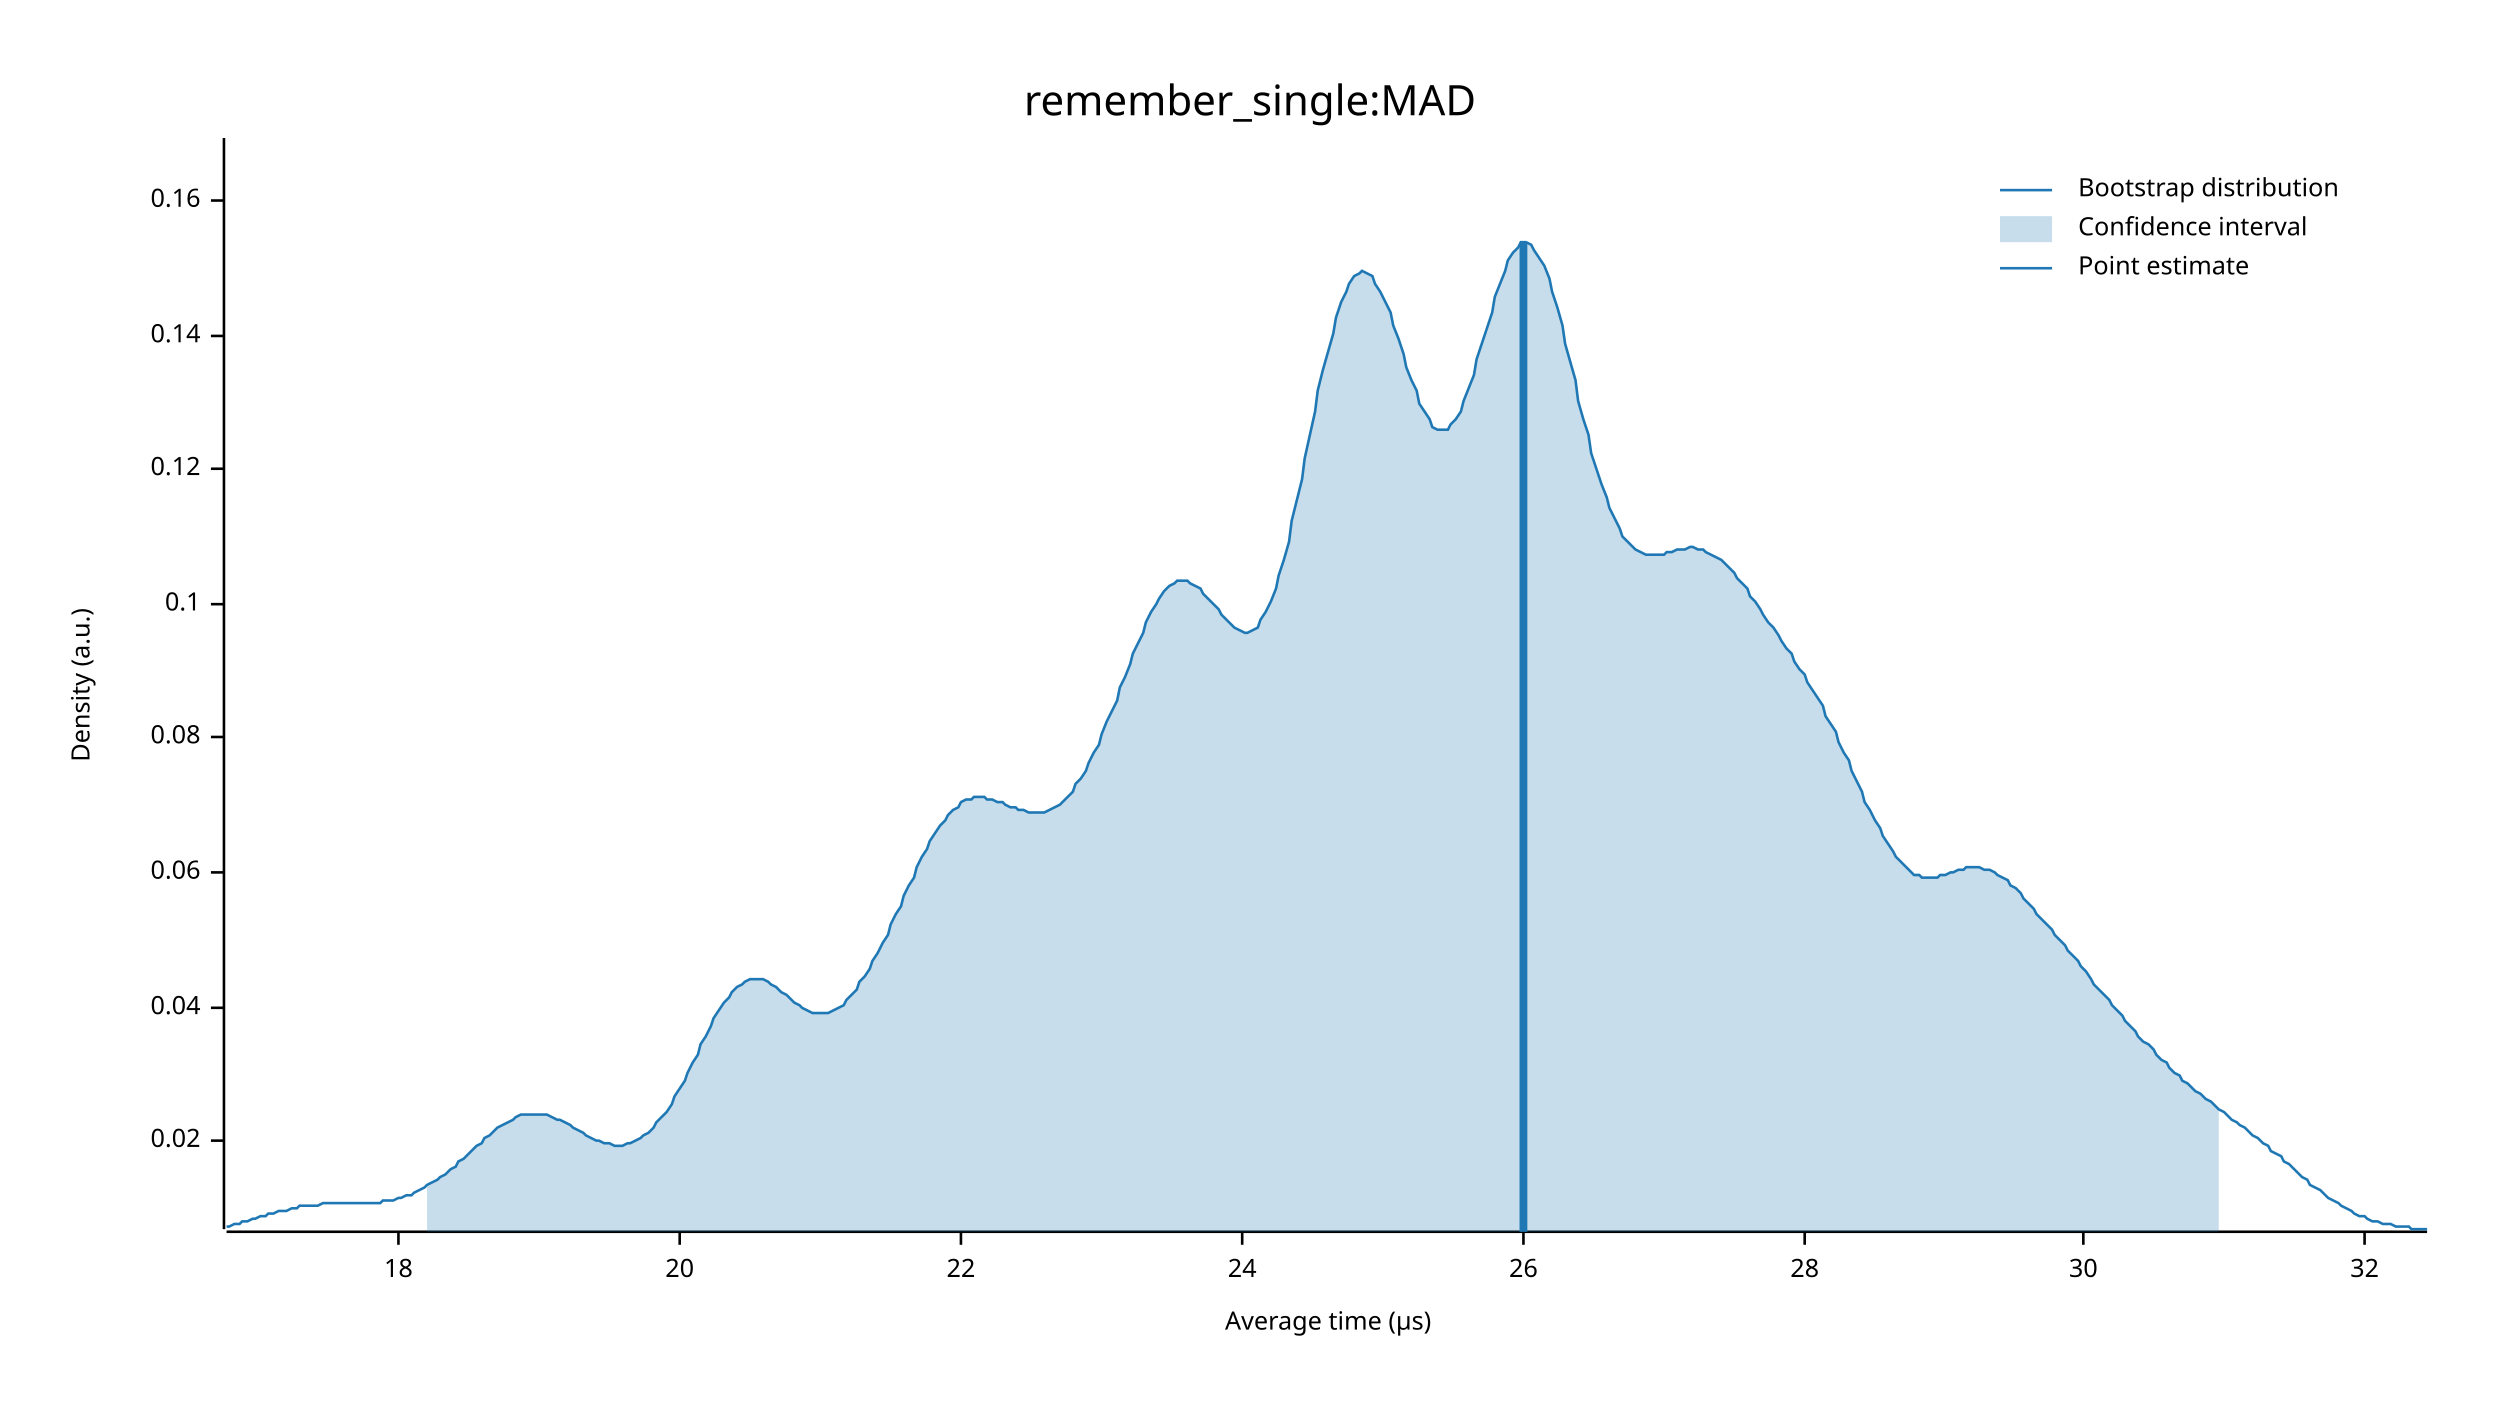
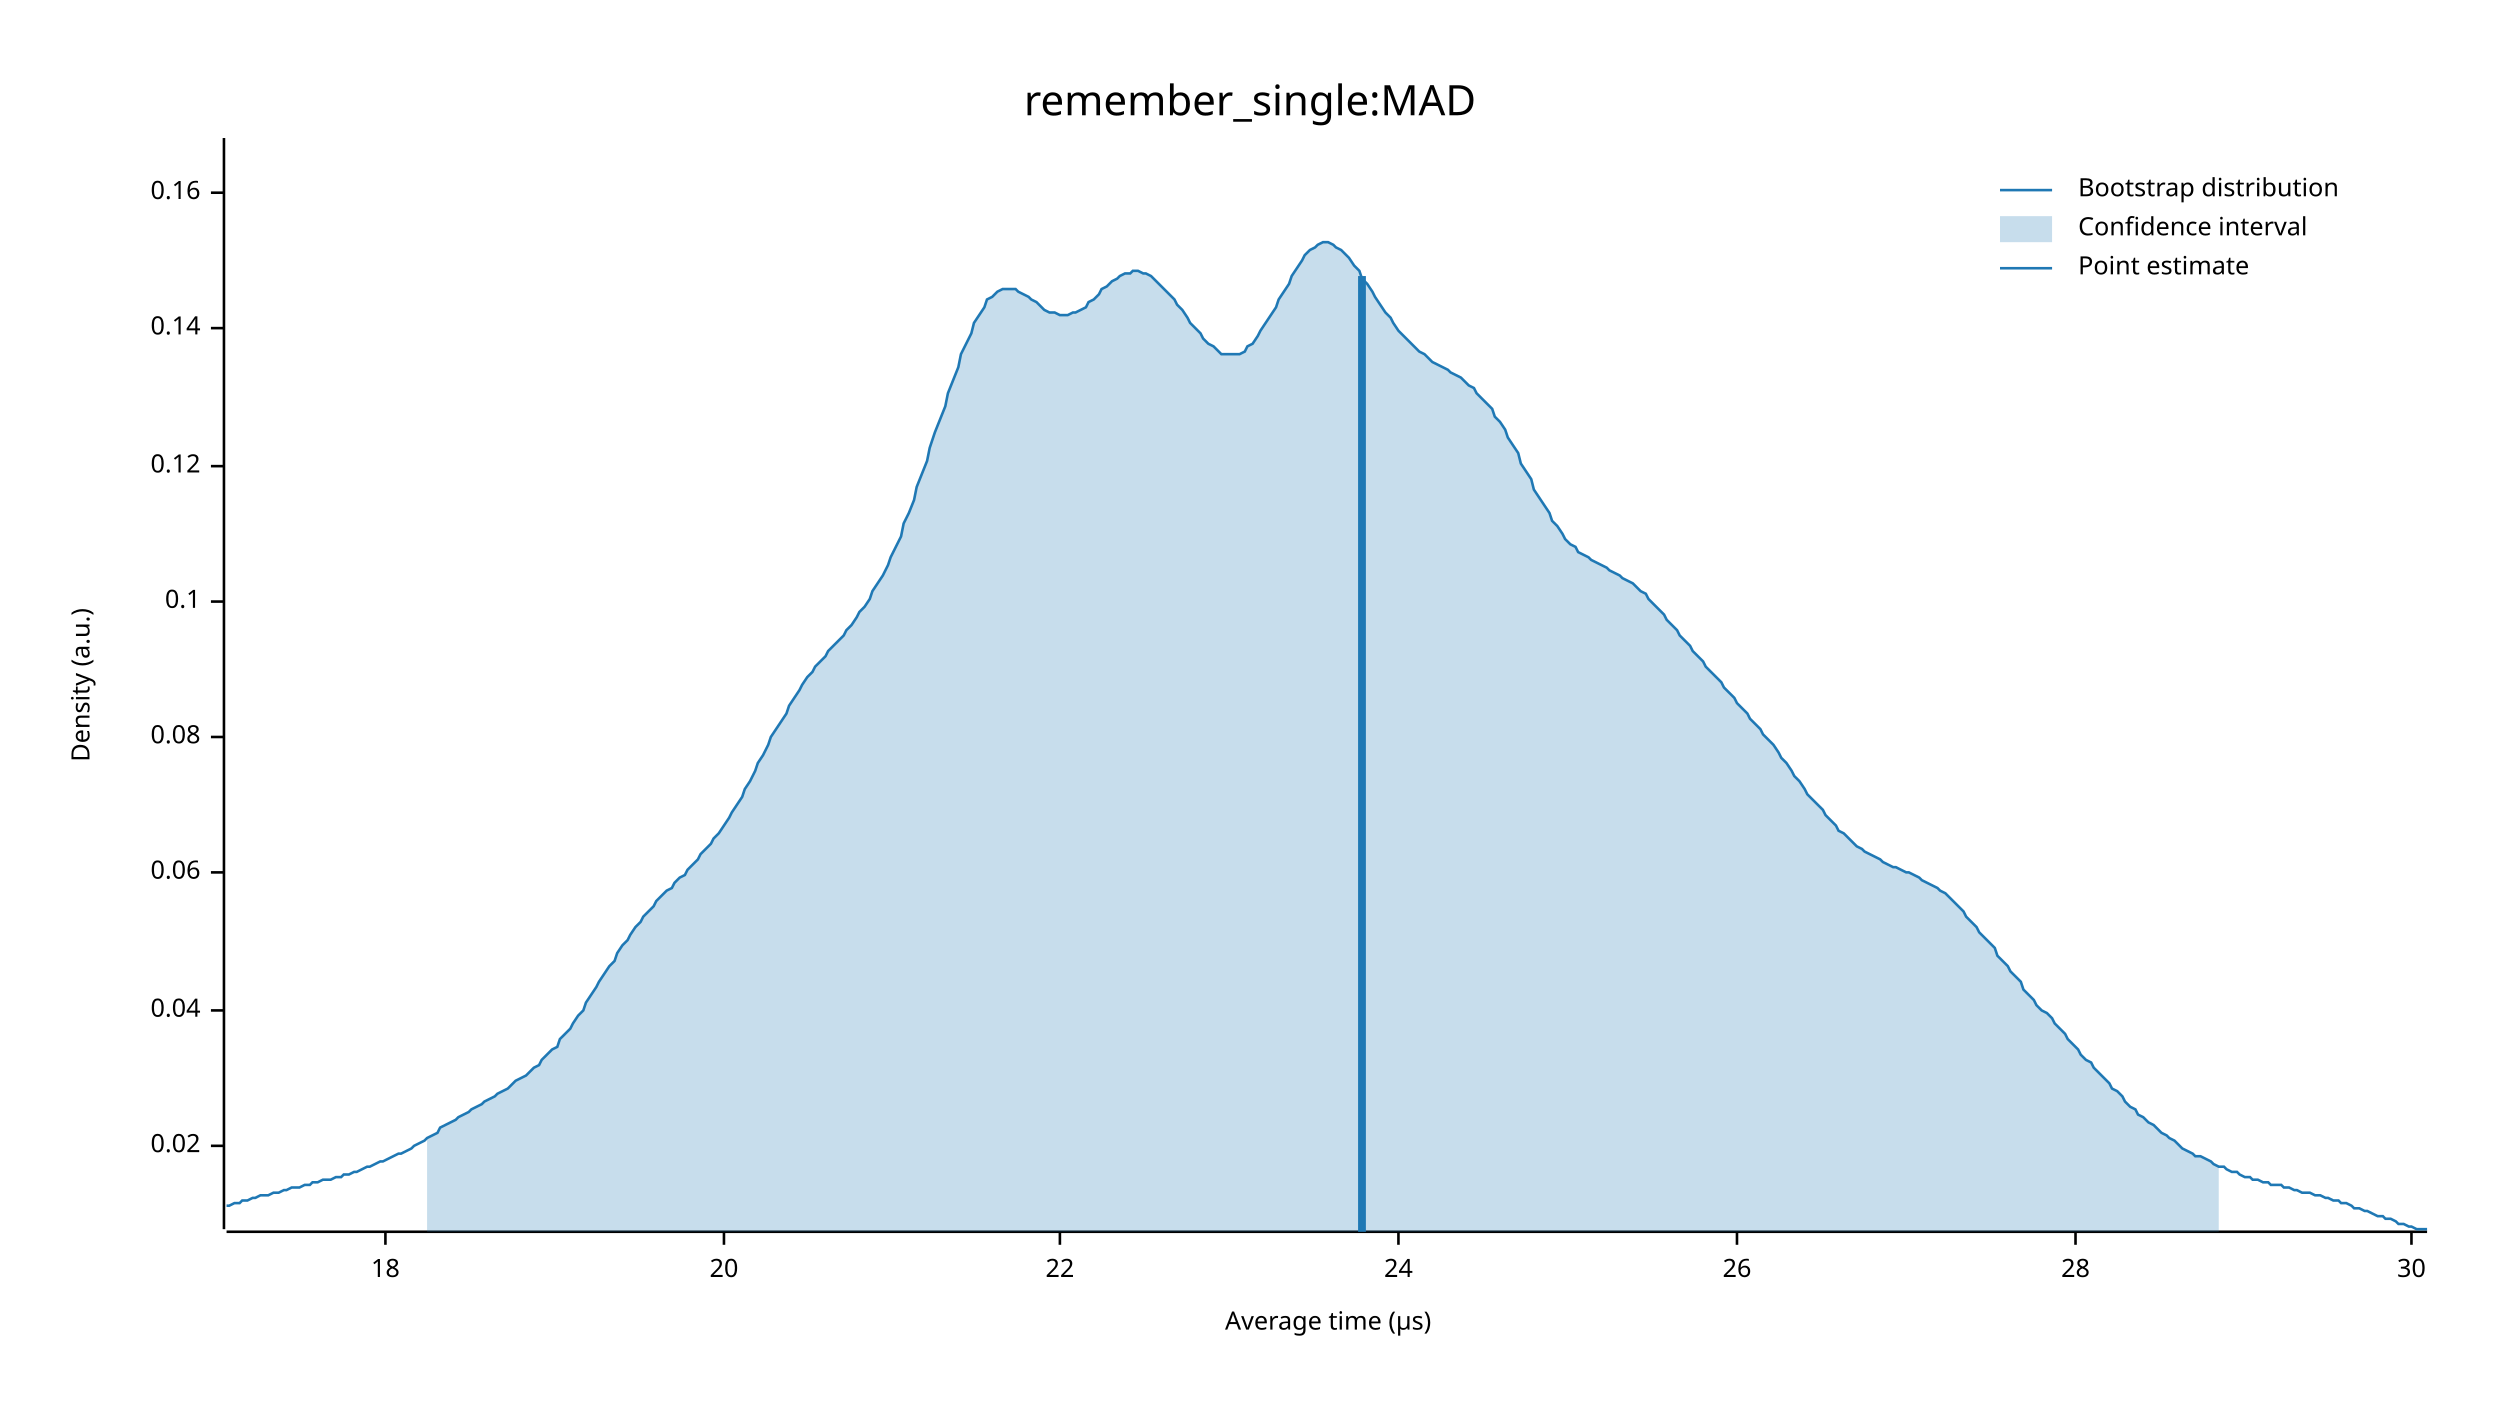
<svg xmlns="http://www.w3.org/2000/svg" width="960" height="540" viewBox="0 0 960 540">
  <text x="480" y="32" dy="0.76em" text-anchor="middle" font-family="sans-serif" font-size="16.129" opacity="1" fill="#000000">
remember_single:MAD
</text>
  <text x="27" y="263" dy="0.76em" text-anchor="middle" font-family="sans-serif" font-size="9.677" opacity="1" fill="#000000" transform="rotate(270, 27, 263)">
Density (a.u.)
</text>
  <text x="510" y="513" dy="-0.5ex" text-anchor="middle" font-family="sans-serif" font-size="9.677" opacity="1" fill="#000000">
Average time (µs)
</text>
  <polyline fill="none" opacity="1" stroke="#000000" stroke-width="1" points="86,53 86,472 " />
-   <text x="77" y="438" dy="0.5ex" text-anchor="end" font-family="sans-serif" font-size="9.677" opacity="1" fill="#000000">
+   <text x="77" y="440" dy="0.5ex" text-anchor="end" font-family="sans-serif" font-size="9.677" opacity="1" fill="#000000">
0.02
</text>
-   <polyline fill="none" opacity="1" stroke="#000000" stroke-width="1" points="81,438 86,438 " />
-   <text x="77" y="387" dy="0.5ex" text-anchor="end" font-family="sans-serif" font-size="9.677" opacity="1" fill="#000000">
+   <polyline fill="none" opacity="1" stroke="#000000" stroke-width="1" points="81,440 86,440 " />
+   <text x="77" y="388" dy="0.5ex" text-anchor="end" font-family="sans-serif" font-size="9.677" opacity="1" fill="#000000">
0.04
</text>
-   <polyline fill="none" opacity="1" stroke="#000000" stroke-width="1" points="81,387 86,387 " />
+   <polyline fill="none" opacity="1" stroke="#000000" stroke-width="1" points="81,388 86,388 " />
  <text x="77" y="335" dy="0.5ex" text-anchor="end" font-family="sans-serif" font-size="9.677" opacity="1" fill="#000000">
0.06
</text>
  <polyline fill="none" opacity="1" stroke="#000000" stroke-width="1" points="81,335 86,335 " />
  <text x="77" y="283" dy="0.5ex" text-anchor="end" font-family="sans-serif" font-size="9.677" opacity="1" fill="#000000">
0.08
</text>
  <polyline fill="none" opacity="1" stroke="#000000" stroke-width="1" points="81,283 86,283 " />
-   <text x="77" y="232" dy="0.5ex" text-anchor="end" font-family="sans-serif" font-size="9.677" opacity="1" fill="#000000">
+   <text x="77" y="231" dy="0.5ex" text-anchor="end" font-family="sans-serif" font-size="9.677" opacity="1" fill="#000000">
0.1
</text>
-   <polyline fill="none" opacity="1" stroke="#000000" stroke-width="1" points="81,232 86,232 " />
-   <text x="77" y="180" dy="0.5ex" text-anchor="end" font-family="sans-serif" font-size="9.677" opacity="1" fill="#000000">
+   <polyline fill="none" opacity="1" stroke="#000000" stroke-width="1" points="81,231 86,231 " />
+   <text x="77" y="179" dy="0.5ex" text-anchor="end" font-family="sans-serif" font-size="9.677" opacity="1" fill="#000000">
0.12
</text>
-   <polyline fill="none" opacity="1" stroke="#000000" stroke-width="1" points="81,180 86,180 " />
-   <text x="77" y="129" dy="0.5ex" text-anchor="end" font-family="sans-serif" font-size="9.677" opacity="1" fill="#000000">
+   <polyline fill="none" opacity="1" stroke="#000000" stroke-width="1" points="81,179 86,179 " />
+   <text x="77" y="126" dy="0.5ex" text-anchor="end" font-family="sans-serif" font-size="9.677" opacity="1" fill="#000000">
0.14
</text>
-   <polyline fill="none" opacity="1" stroke="#000000" stroke-width="1" points="81,129 86,129 " />
-   <text x="77" y="77" dy="0.5ex" text-anchor="end" font-family="sans-serif" font-size="9.677" opacity="1" fill="#000000">
+   <polyline fill="none" opacity="1" stroke="#000000" stroke-width="1" points="81,126 86,126 " />
+   <text x="77" y="74" dy="0.5ex" text-anchor="end" font-family="sans-serif" font-size="9.677" opacity="1" fill="#000000">
0.16
</text>
-   <polyline fill="none" opacity="1" stroke="#000000" stroke-width="1" points="81,77 86,77 " />
+   <polyline fill="none" opacity="1" stroke="#000000" stroke-width="1" points="81,74 86,74 " />
  <polyline fill="none" opacity="1" stroke="#000000" stroke-width="1" points="87,473 932,473 " />
-   <text x="153" y="483" dy="0.76em" text-anchor="middle" font-family="sans-serif" font-size="9.677" opacity="1" fill="#000000">
+   <text x="148" y="483" dy="0.76em" text-anchor="middle" font-family="sans-serif" font-size="9.677" opacity="1" fill="#000000">
18
</text>
-   <polyline fill="none" opacity="1" stroke="#000000" stroke-width="1" points="153,473 153,478 " />
-   <text x="261" y="483" dy="0.76em" text-anchor="middle" font-family="sans-serif" font-size="9.677" opacity="1" fill="#000000">
+   <polyline fill="none" opacity="1" stroke="#000000" stroke-width="1" points="148,473 148,478 " />
+   <text x="278" y="483" dy="0.76em" text-anchor="middle" font-family="sans-serif" font-size="9.677" opacity="1" fill="#000000">
20
</text>
-   <polyline fill="none" opacity="1" stroke="#000000" stroke-width="1" points="261,473 261,478 " />
-   <text x="369" y="483" dy="0.76em" text-anchor="middle" font-family="sans-serif" font-size="9.677" opacity="1" fill="#000000">
+   <polyline fill="none" opacity="1" stroke="#000000" stroke-width="1" points="278,473 278,478 " />
+   <text x="407" y="483" dy="0.76em" text-anchor="middle" font-family="sans-serif" font-size="9.677" opacity="1" fill="#000000">
22
</text>
-   <polyline fill="none" opacity="1" stroke="#000000" stroke-width="1" points="369,473 369,478 " />
-   <text x="477" y="483" dy="0.76em" text-anchor="middle" font-family="sans-serif" font-size="9.677" opacity="1" fill="#000000">
+   <polyline fill="none" opacity="1" stroke="#000000" stroke-width="1" points="407,473 407,478 " />
+   <text x="537" y="483" dy="0.76em" text-anchor="middle" font-family="sans-serif" font-size="9.677" opacity="1" fill="#000000">
24
</text>
-   <polyline fill="none" opacity="1" stroke="#000000" stroke-width="1" points="477,473 477,478 " />
-   <text x="585" y="483" dy="0.76em" text-anchor="middle" font-family="sans-serif" font-size="9.677" opacity="1" fill="#000000">
+   <polyline fill="none" opacity="1" stroke="#000000" stroke-width="1" points="537,473 537,478 " />
+   <text x="667" y="483" dy="0.76em" text-anchor="middle" font-family="sans-serif" font-size="9.677" opacity="1" fill="#000000">
26
</text>
-   <polyline fill="none" opacity="1" stroke="#000000" stroke-width="1" points="585,473 585,478 " />
-   <text x="693" y="483" dy="0.76em" text-anchor="middle" font-family="sans-serif" font-size="9.677" opacity="1" fill="#000000">
+   <polyline fill="none" opacity="1" stroke="#000000" stroke-width="1" points="667,473 667,478 " />
+   <text x="797" y="483" dy="0.76em" text-anchor="middle" font-family="sans-serif" font-size="9.677" opacity="1" fill="#000000">
28
</text>
-   <polyline fill="none" opacity="1" stroke="#000000" stroke-width="1" points="693,473 693,478 " />
-   <text x="800" y="483" dy="0.76em" text-anchor="middle" font-family="sans-serif" font-size="9.677" opacity="1" fill="#000000">
+   <polyline fill="none" opacity="1" stroke="#000000" stroke-width="1" points="797,473 797,478 " />
+   <text x="926" y="483" dy="0.76em" text-anchor="middle" font-family="sans-serif" font-size="9.677" opacity="1" fill="#000000">
30
</text>
-   <polyline fill="none" opacity="1" stroke="#000000" stroke-width="1" points="800,473 800,478 " />
-   <text x="908" y="483" dy="0.76em" text-anchor="middle" font-family="sans-serif" font-size="9.677" opacity="1" fill="#000000">
- 32
- </text>
-   <polyline fill="none" opacity="1" stroke="#000000" stroke-width="1" points="908,473 908,478 " />
-   <polyline fill="none" opacity="1" stroke="#1F78B4" stroke-width="1" points="87,471 88,471 90,470 92,470 93,469 95,469 97,468 98,468 100,467 102,467 103,466 105,466 107,465 109,465 110,465 112,464 114,464 115,463 117,463 119,463 120,463 122,463 124,462 125,462 127,462 129,462 131,462 132,462 134,462 136,462 137,462 139,462 141,462 142,462 144,462 146,462 147,461 149,461 151,461 153,460 154,460 156,459 158,459 159,458 161,457 163,456 164,455 166,454 168,453 169,452 171,451 173,449 175,448 176,446 178,445 180,443 181,442 183,440 185,439 186,437 188,436 190,434 191,433 193,432 195,431 197,430 198,429 200,428 202,428 203,428 205,428 207,428 208,428 210,428 212,429 214,430 215,430 217,431 219,432 220,433 222,434 224,435 225,436 227,437 229,438 230,438 232,439 234,439 236,440 237,440 239,440 241,439 242,439 244,438 246,437 247,436 249,435 251,433 252,431 254,429 256,427 258,424 259,421 261,418 263,415 264,412 266,408 268,405 269,401 271,398 273,394 274,391 276,388 278,385 280,383 281,381 283,379 285,378 286,377 288,376 290,376 291,376 293,376 295,377 296,378 298,379 300,381 302,382 303,383 305,385 307,386 308,387 310,388 312,389 313,389 315,389 317,389 318,389 320,388 322,387 324,386 325,384 327,382 329,380 330,377 332,375 334,372 335,369 337,366 339,362 341,359 342,355 344,351 346,348 347,344 349,340 351,337 352,333 354,329 356,326 357,323 359,320 361,317 363,315 364,313 366,311 368,310 369,308 371,307 373,307 374,306 376,306 378,306 379,307 381,307 383,308 385,308 386,309 388,310 390,310 391,311 393,311 395,312 396,312 398,312 400,312 401,312 403,311 405,310 407,309 408,308 410,306 412,304 413,301 415,299 417,296 418,293 420,289 422,286 423,282 425,277 427,273 429,269 430,264 432,260 434,255 435,251 437,247 439,243 440,239 442,235 444,232 445,230 447,227 449,225 451,224 452,223 454,223 456,223 457,224 459,225 461,226 462,228 464,230 466,232 468,234 469,236 471,238 473,240 474,241 476,242 478,243 479,243 481,242 483,241 484,238 486,235 488,231 490,226 491,221 493,215 495,208 496,200 498,192 500,184 501,176 503,167 505,158 506,150 508,142 510,135 512,128 513,122 515,116 517,112 518,109 520,106 522,105 523,104 525,105 527,106 528,109 530,112 532,116 534,120 535,125 537,130 539,136 540,141 542,146 544,150 545,155 547,158 549,161 550,164 552,165 554,165 556,165 557,163 559,161 561,158 562,154 564,149 566,144 567,138 569,132 571,126 573,120 574,114 576,109 578,104 579,100 581,97 583,95 584,93 586,93 588,94 589,96 591,99 593,102 595,107 596,112 598,118 600,125 601,132 603,139 605,146 606,154 608,161 610,167 611,174 613,180 615,186 617,191 618,195 620,199 622,203 623,206 625,208 627,210 628,211 630,212 632,213 633,213 635,213 637,213 639,213 640,212 642,212 644,211 645,211 647,211 649,210 650,210 652,211 654,211 655,212 657,213 659,214 661,215 662,216 664,218 666,220 667,222 669,224 671,226 672,229 674,231 676,234 677,236 679,239 681,241 683,244 684,246 686,249 688,251 689,254 691,257 693,259 694,262 696,265 698,268 700,271 701,275 703,278 705,281 706,285 708,289 710,292 711,296 713,300 715,304 716,308 718,311 720,315 722,318 723,321 725,324 727,327 728,329 730,331 732,333 733,334 735,336 737,336 738,337 740,337 742,337 744,337 745,336 747,336 749,335 750,335 752,334 754,334 755,333 757,333 759,333 760,333 762,334 764,334 766,335 767,336 769,337 771,338 772,340 774,341 776,343 777,345 779,347 781,349 782,351 784,353 786,355 788,357 789,359 791,361 793,363 794,365 796,367 798,369 799,371 801,373 803,376 804,378 806,380 808,382 810,384 811,386 813,388 815,390 816,392 818,394 820,396 821,398 823,400 825,401 827,403 828,405 830,407 832,408 833,410 835,412 837,413 838,415 840,416 842,418 843,419 845,420 847,422 849,423 850,424 852,426 854,427 855,428 857,430 859,431 860,432 862,433 864,435 865,436 867,437 869,439 871,440 872,442 874,443 876,444 877,446 879,447 881,449 882,450 884,452 886,453 887,455 889,456 891,457 893,459 894,460 896,461 898,462 899,463 901,464 903,465 904,466 906,467 908,467 909,468 911,469 913,469 915,470 916,470 918,470 920,471 921,471 923,471 925,471 926,472 928,472 930,472 932,472 " />
-   <polygon opacity="0.25" fill="#1F78B4" points="164,455 166,454 168,453 169,452 171,451 173,449 175,448 176,446 178,445 180,443 181,442 183,440 185,439 186,437 188,436 190,434 191,433 193,432 195,431 197,430 198,429 200,428 202,428 203,428 205,428 207,428 208,428 210,428 212,429 214,430 215,430 217,431 219,432 220,433 222,434 224,435 225,436 227,437 229,438 230,438 232,439 234,439 236,440 237,440 239,440 241,439 242,439 244,438 246,437 247,436 249,435 251,433 252,431 254,429 256,427 258,424 259,421 261,418 263,415 264,412 266,408 268,405 269,401 271,398 273,394 274,391 276,388 278,385 280,383 281,381 283,379 285,378 286,377 288,376 290,376 291,376 293,376 295,377 296,378 298,379 300,381 302,382 303,383 305,385 307,386 308,387 310,388 312,389 313,389 315,389 317,389 318,389 320,388 322,387 324,386 325,384 327,382 329,380 330,377 332,375 334,372 335,369 337,366 339,362 341,359 342,355 344,351 346,348 347,344 349,340 351,337 352,333 354,329 356,326 357,323 359,320 361,317 363,315 364,313 366,311 368,310 369,308 371,307 373,307 374,306 376,306 378,306 379,307 381,307 383,308 385,308 386,309 388,310 390,310 391,311 393,311 395,312 396,312 398,312 400,312 401,312 403,311 405,310 407,309 408,308 410,306 412,304 413,301 415,299 417,296 418,293 420,289 422,286 423,282 425,277 427,273 429,269 430,264 432,260 434,255 435,251 437,247 439,243 440,239 442,235 444,232 445,230 447,227 449,225 451,224 452,223 454,223 456,223 457,224 459,225 461,226 462,228 464,230 466,232 468,234 469,236 471,238 473,240 474,241 476,242 478,243 479,243 481,242 483,241 484,238 486,235 488,231 490,226 491,221 493,215 495,208 496,200 498,192 500,184 501,176 503,167 505,158 506,150 508,142 510,135 512,128 513,122 515,116 517,112 518,109 520,106 522,105 523,104 525,105 527,106 528,109 530,112 532,116 534,120 535,125 537,130 539,136 540,141 542,146 544,150 545,155 547,158 549,161 550,164 552,165 554,165 556,165 557,163 559,161 561,158 562,154 564,149 566,144 567,138 569,132 571,126 573,120 574,114 576,109 578,104 579,100 581,97 583,95 584,93 586,93 588,94 589,96 591,99 593,102 595,107 596,112 598,118 600,125 601,132 603,139 605,146 606,154 608,161 610,167 611,174 613,180 615,186 617,191 618,195 620,199 622,203 623,206 625,208 627,210 628,211 630,212 632,213 633,213 635,213 637,213 639,213 640,212 642,212 644,211 645,211 647,211 649,210 650,210 652,211 654,211 655,212 657,213 659,214 661,215 662,216 664,218 666,220 667,222 669,224 671,226 672,229 674,231 676,234 677,236 679,239 681,241 683,244 684,246 686,249 688,251 689,254 691,257 693,259 694,262 696,265 698,268 700,271 701,275 703,278 705,281 706,285 708,289 710,292 711,296 713,300 715,304 716,308 718,311 720,315 722,318 723,321 725,324 727,327 728,329 730,331 732,333 733,334 735,336 737,336 738,337 740,337 742,337 744,337 745,336 747,336 749,335 750,335 752,334 754,334 755,333 757,333 759,333 760,333 762,334 764,334 766,335 767,336 769,337 771,338 772,340 774,341 776,343 777,345 779,347 781,349 782,351 784,353 786,355 788,357 789,359 791,361 793,363 794,365 796,367 798,369 799,371 801,373 803,376 804,378 806,380 808,382 810,384 811,386 813,388 815,390 816,392 818,394 820,396 821,398 823,400 825,401 827,403 828,405 830,407 832,408 833,410 835,412 837,413 838,415 840,416 842,418 843,419 845,420 847,422 849,423 850,424 852,426 852,473 164,473 " />
-   <polyline fill="none" opacity="1" stroke="#1F78B4" stroke-width="3" points="585,473 585,93 " />
+   <polyline fill="none" opacity="1" stroke="#000000" stroke-width="1" points="926,473 926,478 " />
+   <polyline fill="none" opacity="1" stroke="#1F78B4" stroke-width="1" points="87,463 88,463 90,462 92,462 93,461 95,461 97,460 98,460 100,459 102,459 103,459 105,458 107,458 109,457 110,457 112,456 114,456 115,456 117,455 119,455 120,454 122,454 124,453 125,453 127,453 129,452 131,452 132,451 134,451 136,450 137,450 139,449 141,448 142,448 144,447 146,446 147,446 149,445 151,444 153,443 154,443 156,442 158,441 159,440 161,439 163,438 164,437 166,436 168,435 169,433 171,432 173,431 175,430 176,429 178,428 180,427 181,426 183,425 185,424 186,423 188,422 190,421 191,420 193,419 195,418 197,416 198,415 200,414 202,413 203,412 205,410 207,409 208,407 210,405 212,403 214,402 215,399 217,397 219,395 220,393 222,390 224,388 225,385 227,382 229,379 230,377 232,374 234,371 236,369 237,366 239,363 241,361 242,359 244,356 246,354 247,352 249,350 251,348 252,346 254,344 256,342 258,341 259,339 261,337 263,336 264,334 266,332 268,330 269,328 271,326 273,324 274,322 276,320 278,317 280,314 281,312 283,309 285,306 286,303 288,300 290,296 291,293 293,290 295,286 296,283 298,280 300,277 302,274 303,271 305,268 307,265 308,263 310,260 312,258 313,256 315,254 317,252 318,250 320,248 322,246 324,244 325,242 327,240 329,237 330,235 332,233 334,230 335,227 337,224 339,221 341,217 342,214 344,210 346,206 347,201 349,197 351,192 352,187 354,182 356,177 357,172 359,166 361,161 363,156 364,151 366,146 368,141 369,136 371,132 373,128 374,124 376,121 378,118 379,115 381,114 383,112 385,111 386,111 388,111 390,111 391,112 393,113 395,114 396,115 398,116 400,118 401,119 403,120 405,120 407,121 408,121 410,121 412,120 413,120 415,119 417,118 418,116 420,115 422,113 423,111 425,110 427,108 429,107 430,106 432,105 434,105 435,104 437,104 439,105 440,105 442,106 444,108 445,109 447,111 449,113 451,115 452,117 454,119 456,122 457,124 459,126 461,128 462,130 464,132 466,133 468,135 469,136 471,136 473,136 474,136 476,136 478,135 479,133 481,132 483,129 484,127 486,124 488,121 490,118 491,115 493,112 495,109 496,106 498,103 500,100 501,98 503,96 505,95 506,94 508,93 510,93 512,94 513,95 515,96 517,98 518,99 520,102 522,104 523,107 525,109 527,112 528,114 530,117 532,120 534,122 535,124 537,127 539,129 540,130 542,132 544,134 545,135 547,136 549,138 550,139 552,140 554,141 556,142 557,143 559,144 561,145 562,146 564,148 566,149 567,151 569,153 571,155 573,157 574,160 576,162 578,165 579,168 581,171 583,174 584,178 586,181 588,184 589,188 591,191 593,194 595,197 596,200 598,202 600,205 601,207 603,209 605,210 606,212 608,213 610,214 611,215 613,216 615,217 617,218 618,219 620,220 622,221 623,222 625,223 627,224 628,225 630,227 632,228 633,230 635,232 637,234 639,236 640,238 642,240 644,242 645,244 647,246 649,248 650,250 652,252 654,254 655,256 657,258 659,260 661,262 662,264 664,266 666,268 667,270 669,272 671,274 672,276 674,278 676,280 677,282 679,284 681,286 683,289 684,291 686,293 688,296 689,298 691,300 693,303 694,305 696,307 698,309 700,311 701,313 703,315 705,317 706,319 708,320 710,322 711,323 713,325 715,326 716,327 718,328 720,329 722,330 723,331 725,332 727,333 728,333 730,334 732,335 733,335 735,336 737,337 738,338 740,339 742,340 744,341 745,342 747,343 749,345 750,346 752,348 754,350 755,352 757,354 759,356 760,358 762,360 764,362 766,364 767,367 769,369 771,371 772,373 774,375 776,377 777,380 779,382 781,384 782,386 784,388 786,389 788,391 789,393 791,395 793,397 794,399 796,401 798,403 799,405 801,407 803,408 804,410 806,412 808,414 810,416 811,418 813,419 815,421 816,423 818,425 820,426 821,428 823,429 825,431 827,432 828,433 830,435 832,436 833,437 835,438 837,440 838,441 840,442 842,443 843,444 845,444 847,445 849,446 850,447 852,448 854,448 855,449 857,450 859,450 860,451 862,452 864,452 865,453 867,453 869,454 871,454 872,455 874,455 876,455 877,456 879,456 881,457 882,457 884,458 886,458 887,458 889,459 891,459 893,460 894,460 896,461 898,461 899,462 901,462 903,463 904,464 906,464 908,465 909,465 911,466 913,467 915,467 916,468 918,468 920,469 921,470 923,470 925,471 926,471 928,472 930,472 932,472 " />
+   <polygon opacity="0.25" fill="#1F78B4" points="164,437 166,436 168,435 169,433 171,432 173,431 175,430 176,429 178,428 180,427 181,426 183,425 185,424 186,423 188,422 190,421 191,420 193,419 195,418 197,416 198,415 200,414 202,413 203,412 205,410 207,409 208,407 210,405 212,403 214,402 215,399 217,397 219,395 220,393 222,390 224,388 225,385 227,382 229,379 230,377 232,374 234,371 236,369 237,366 239,363 241,361 242,359 244,356 246,354 247,352 249,350 251,348 252,346 254,344 256,342 258,341 259,339 261,337 263,336 264,334 266,332 268,330 269,328 271,326 273,324 274,322 276,320 278,317 280,314 281,312 283,309 285,306 286,303 288,300 290,296 291,293 293,290 295,286 296,283 298,280 300,277 302,274 303,271 305,268 307,265 308,263 310,260 312,258 313,256 315,254 317,252 318,250 320,248 322,246 324,244 325,242 327,240 329,237 330,235 332,233 334,230 335,227 337,224 339,221 341,217 342,214 344,210 346,206 347,201 349,197 351,192 352,187 354,182 356,177 357,172 359,166 361,161 363,156 364,151 366,146 368,141 369,136 371,132 373,128 374,124 376,121 378,118 379,115 381,114 383,112 385,111 386,111 388,111 390,111 391,112 393,113 395,114 396,115 398,116 400,118 401,119 403,120 405,120 407,121 408,121 410,121 412,120 413,120 415,119 417,118 418,116 420,115 422,113 423,111 425,110 427,108 429,107 430,106 432,105 434,105 435,104 437,104 439,105 440,105 442,106 444,108 445,109 447,111 449,113 451,115 452,117 454,119 456,122 457,124 459,126 461,128 462,130 464,132 466,133 468,135 469,136 471,136 473,136 474,136 476,136 478,135 479,133 481,132 483,129 484,127 486,124 488,121 490,118 491,115 493,112 495,109 496,106 498,103 500,100 501,98 503,96 505,95 506,94 508,93 510,93 512,94 513,95 515,96 517,98 518,99 520,102 522,104 523,107 525,109 527,112 528,114 530,117 532,120 534,122 535,124 537,127 539,129 540,130 542,132 544,134 545,135 547,136 549,138 550,139 552,140 554,141 556,142 557,143 559,144 561,145 562,146 564,148 566,149 567,151 569,153 571,155 573,157 574,160 576,162 578,165 579,168 581,171 583,174 584,178 586,181 588,184 589,188 591,191 593,194 595,197 596,200 598,202 600,205 601,207 603,209 605,210 606,212 608,213 610,214 611,215 613,216 615,217 617,218 618,219 620,220 622,221 623,222 625,223 627,224 628,225 630,227 632,228 633,230 635,232 637,234 639,236 640,238 642,240 644,242 645,244 647,246 649,248 650,250 652,252 654,254 655,256 657,258 659,260 661,262 662,264 664,266 666,268 667,270 669,272 671,274 672,276 674,278 676,280 677,282 679,284 681,286 683,289 684,291 686,293 688,296 689,298 691,300 693,303 694,305 696,307 698,309 700,311 701,313 703,315 705,317 706,319 708,320 710,322 711,323 713,325 715,326 716,327 718,328 720,329 722,330 723,331 725,332 727,333 728,333 730,334 732,335 733,335 735,336 737,337 738,338 740,339 742,340 744,341 745,342 747,343 749,345 750,346 752,348 754,350 755,352 757,354 759,356 760,358 762,360 764,362 766,364 767,367 769,369 771,371 772,373 774,375 776,377 777,380 779,382 781,384 782,386 784,388 786,389 788,391 789,393 791,395 793,397 794,399 796,401 798,403 799,405 801,407 803,408 804,410 806,412 808,414 810,416 811,418 813,419 815,421 816,423 818,425 820,426 821,428 823,429 825,431 827,432 828,433 830,435 832,436 833,437 835,438 837,440 838,441 840,442 842,443 843,444 845,444 847,445 849,446 850,447 852,448 852,473 164,473 " />
+   <polyline fill="none" opacity="1" stroke="#1F78B4" stroke-width="3" points="523,473 523,106 " />
  <text x="798" y="68" dy="0.76em" text-anchor="start" font-family="sans-serif" font-size="9.677" opacity="1" fill="#000000">
Bootstrap distribution
</text>
  <text x="798" y="83" dy="0.76em" text-anchor="start" font-family="sans-serif" font-size="9.677" opacity="1" fill="#000000">
Confidence interval
</text>
  <text x="798" y="98" dy="0.76em" text-anchor="start" font-family="sans-serif" font-size="9.677" opacity="1" fill="#000000">
Point estimate
</text>
  <polyline fill="none" opacity="1" stroke="#1F78B4" stroke-width="1" points="768,73 788,73 " />
  <rect x="768" y="83" width="20" height="10" opacity="0.25" fill="#1F78B4" stroke="none" />
  <polyline fill="none" opacity="1" stroke="#1F78B4" stroke-width="1" points="768,103 788,103 " />
</svg>
